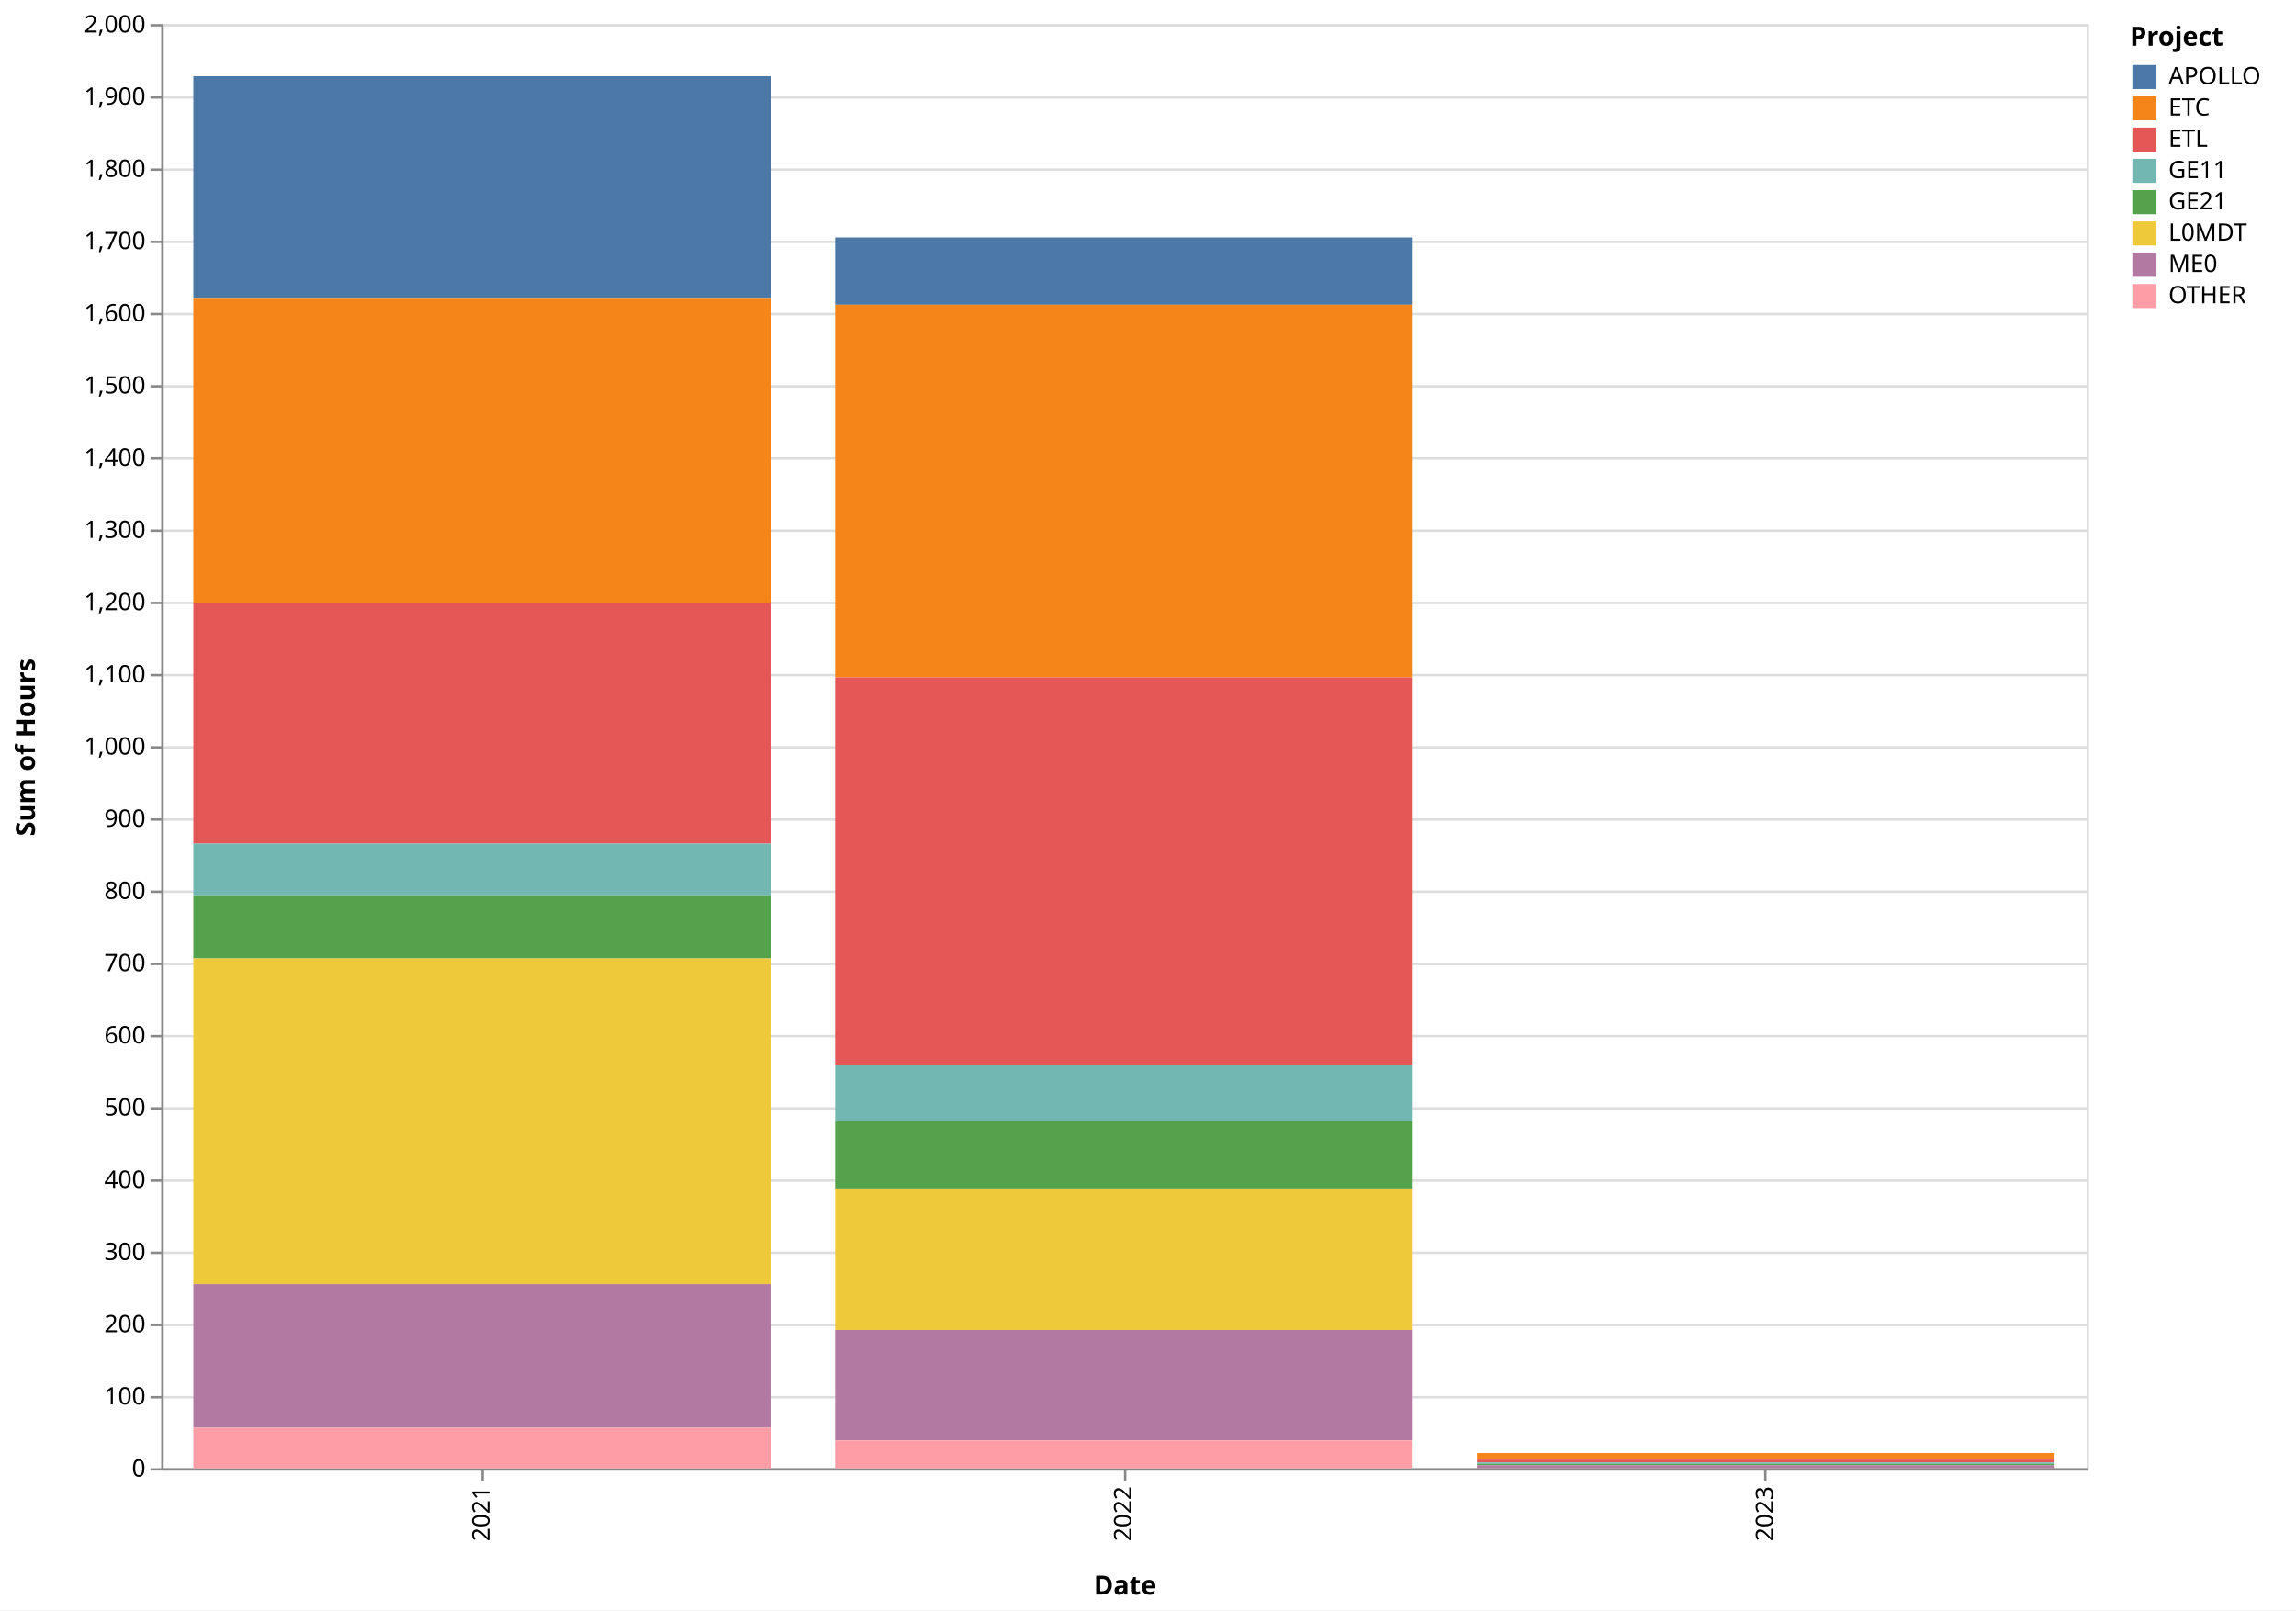
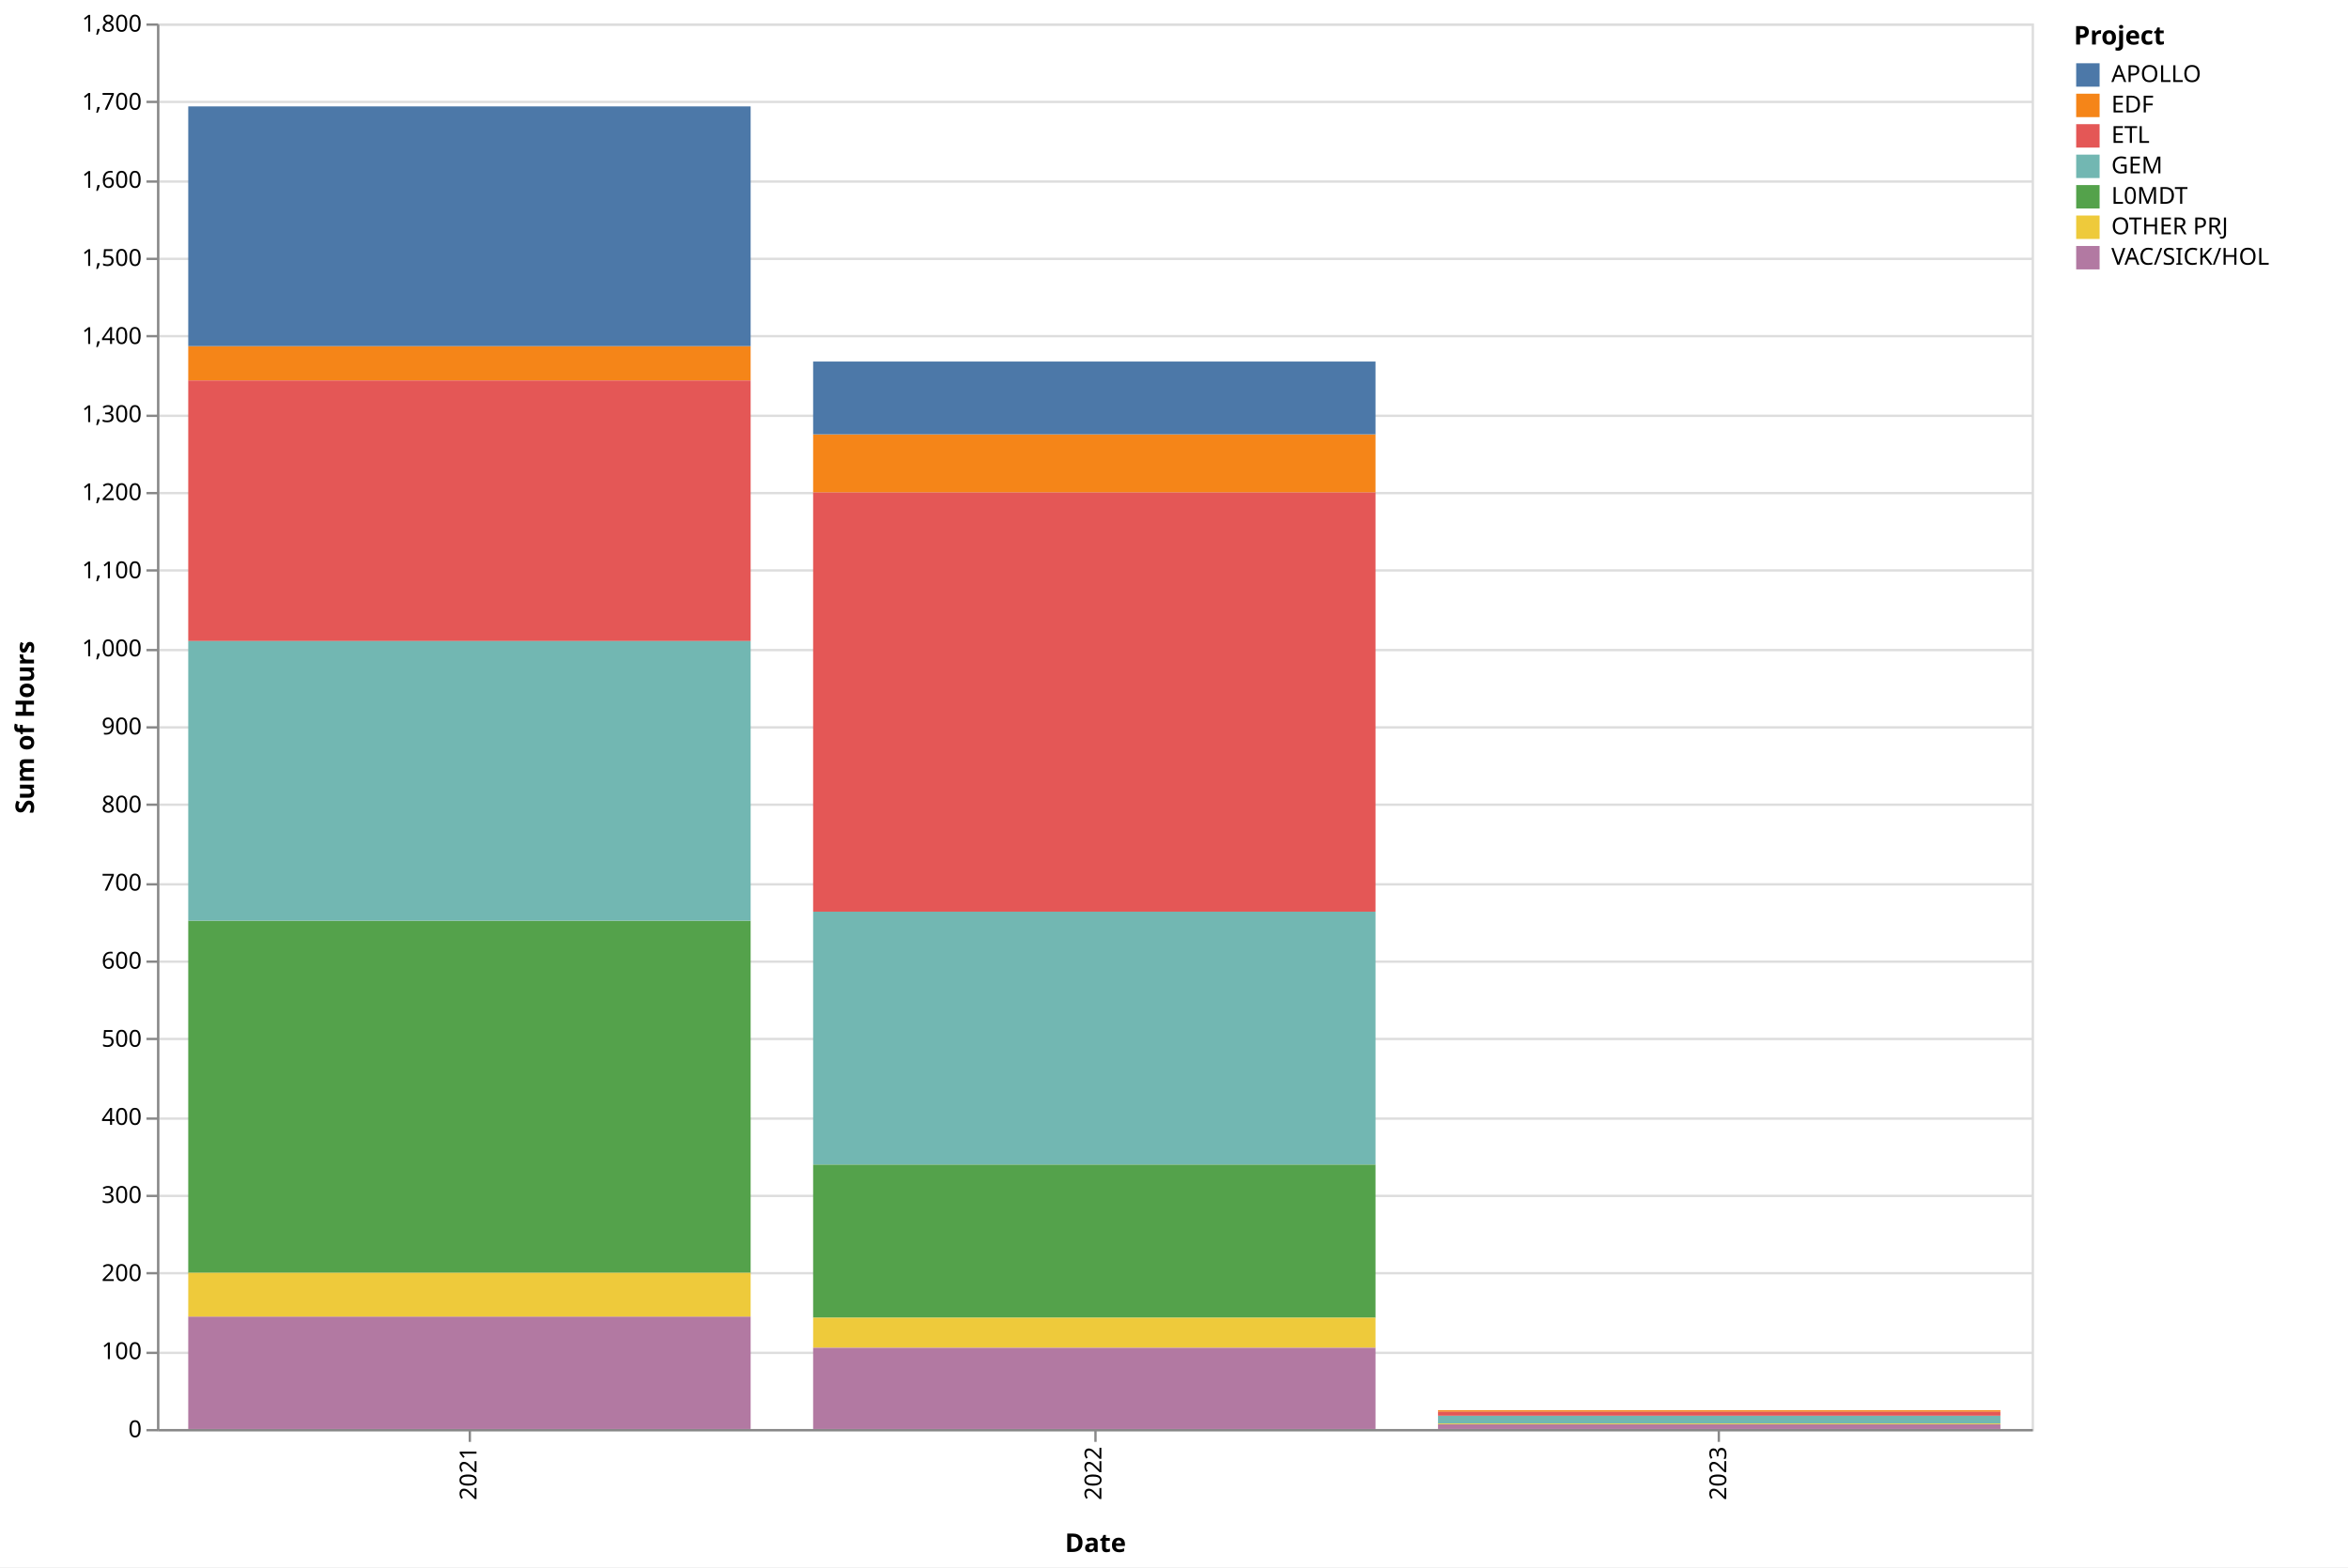
- <svg xmlns="http://www.w3.org/2000/svg" class="marks" width="954" height="669" viewBox="0 0 954 669" version="1.1">
-   <rect width="954" height="669" style="fill: white;" />
+ <svg xmlns="http://www.w3.org/2000/svg" class="marks" width="1002" height="669" viewBox="0 0 1002 669" version="1.1">
+   <rect width="1002" height="669" style="fill: white;" />
  <g transform="translate(67,10)">
    <g class="mark-group role-frame root">
      <g transform="translate(0,0)">
        <path class="background" d="M0.5,0.5h800v600h-800Z" style="fill: none; stroke: #ddd;" />
        <g>
          <g class="mark-group role-axis">
            <g transform="translate(0.5,0.5)">
              <path class="background" d="M0,0h0v0h0Z" style="pointer-events: none; fill: none;" />
              <g>
                <g class="mark-rule role-axis-grid" style="pointer-events: none;">
                  <line transform="translate(0,600)" x2="800" y2="0" style="fill: none; stroke: #ddd; stroke-width: 1; opacity: 1;" />
-                   <line transform="translate(0,570)" x2="800" y2="0" style="fill: none; stroke: #ddd; stroke-width: 1; opacity: 1;" />
-                   <line transform="translate(0,540)" x2="800" y2="0" style="fill: none; stroke: #ddd; stroke-width: 1; opacity: 1;" />
-                   <line transform="translate(0,510)" x2="800" y2="0" style="fill: none; stroke: #ddd; stroke-width: 1; opacity: 1;" />
-                   <line transform="translate(0,480)" x2="800" y2="0" style="fill: none; stroke: #ddd; stroke-width: 1; opacity: 1;" />
-                   <line transform="translate(0,450)" x2="800" y2="0" style="fill: none; stroke: #ddd; stroke-width: 1; opacity: 1;" />
-                   <line transform="translate(0,420)" x2="800" y2="0" style="fill: none; stroke: #ddd; stroke-width: 1; opacity: 1;" />
-                   <line transform="translate(0,390)" x2="800" y2="0" style="fill: none; stroke: #ddd; stroke-width: 1; opacity: 1;" />
-                   <line transform="translate(0,360)" x2="800" y2="0" style="fill: none; stroke: #ddd; stroke-width: 1; opacity: 1;" />
-                   <line transform="translate(0,330)" x2="800" y2="0" style="fill: none; stroke: #ddd; stroke-width: 1; opacity: 1;" />
+                   <line transform="translate(0,567)" x2="800" y2="0" style="fill: none; stroke: #ddd; stroke-width: 1; opacity: 1;" />
+                   <line transform="translate(0,533)" x2="800" y2="0" style="fill: none; stroke: #ddd; stroke-width: 1; opacity: 1;" />
+                   <line transform="translate(0,500)" x2="800" y2="0" style="fill: none; stroke: #ddd; stroke-width: 1; opacity: 1;" />
+                   <line transform="translate(0,467)" x2="800" y2="0" style="fill: none; stroke: #ddd; stroke-width: 1; opacity: 1;" />
+                   <line transform="translate(0,433)" x2="800" y2="0" style="fill: none; stroke: #ddd; stroke-width: 1; opacity: 1;" />
+                   <line transform="translate(0,400)" x2="800" y2="0" style="fill: none; stroke: #ddd; stroke-width: 1; opacity: 1;" />
+                   <line transform="translate(0,367)" x2="800" y2="0" style="fill: none; stroke: #ddd; stroke-width: 1; opacity: 1;" />
+                   <line transform="translate(0,333)" x2="800" y2="0" style="fill: none; stroke: #ddd; stroke-width: 1; opacity: 1;" />
                  <line transform="translate(0,300)" x2="800" y2="0" style="fill: none; stroke: #ddd; stroke-width: 1; opacity: 1;" />
-                   <line transform="translate(0,270)" x2="800" y2="0" style="fill: none; stroke: #ddd; stroke-width: 1; opacity: 1;" />
-                   <line transform="translate(0,240)" x2="800" y2="0" style="fill: none; stroke: #ddd; stroke-width: 1; opacity: 1;" />
-                   <line transform="translate(0,210)" x2="800" y2="0" style="fill: none; stroke: #ddd; stroke-width: 1; opacity: 1;" />
-                   <line transform="translate(0,180)" x2="800" y2="0" style="fill: none; stroke: #ddd; stroke-width: 1; opacity: 1;" />
-                   <line transform="translate(0,150)" x2="800" y2="0" style="fill: none; stroke: #ddd; stroke-width: 1; opacity: 1;" />
-                   <line transform="translate(0,120)" x2="800" y2="0" style="fill: none; stroke: #ddd; stroke-width: 1; opacity: 1;" />
-                   <line transform="translate(0,90)" x2="800" y2="0" style="fill: none; stroke: #ddd; stroke-width: 1; opacity: 1;" />
-                   <line transform="translate(0,60)" x2="800" y2="0" style="fill: none; stroke: #ddd; stroke-width: 1; opacity: 1;" />
-                   <line transform="translate(0,30)" x2="800" y2="0" style="fill: none; stroke: #ddd; stroke-width: 1; opacity: 1;" />
+                   <line transform="translate(0,267)" x2="800" y2="0" style="fill: none; stroke: #ddd; stroke-width: 1; opacity: 1;" />
+                   <line transform="translate(0,233)" x2="800" y2="0" style="fill: none; stroke: #ddd; stroke-width: 1; opacity: 1;" />
+                   <line transform="translate(0,200)" x2="800" y2="0" style="fill: none; stroke: #ddd; stroke-width: 1; opacity: 1;" />
+                   <line transform="translate(0,167)" x2="800" y2="0" style="fill: none; stroke: #ddd; stroke-width: 1; opacity: 1;" />
+                   <line transform="translate(0,133)" x2="800" y2="0" style="fill: none; stroke: #ddd; stroke-width: 1; opacity: 1;" />
+                   <line transform="translate(0,100)" x2="800" y2="0" style="fill: none; stroke: #ddd; stroke-width: 1; opacity: 1;" />
+                   <line transform="translate(0,67)" x2="800" y2="0" style="fill: none; stroke: #ddd; stroke-width: 1; opacity: 1;" />
+                   <line transform="translate(0,33)" x2="800" y2="0" style="fill: none; stroke: #ddd; stroke-width: 1; opacity: 1;" />
                  <line transform="translate(0,0)" x2="800" y2="0" style="fill: none; stroke: #ddd; stroke-width: 1; opacity: 1;" />
                </g>
              </g>
              <path class="foreground" d="" style="pointer-events: none; display: none; fill: none;" />
            </g>
          </g>
          <g class="mark-group role-axis">
            <g transform="translate(0.5,600.5)">
              <path class="background" d="M0,0h0v0h0Z" style="pointer-events: none; fill: none;" />
              <g>
                <g class="mark-rule role-axis-tick" style="pointer-events: none;">
                  <line transform="translate(133,0)" x2="0" y2="5" style="fill: none; stroke: #888; stroke-width: 1; opacity: 1;" />
                  <line transform="translate(400,0)" x2="0" y2="5" style="fill: none; stroke: #888; stroke-width: 1; opacity: 1;" />
                  <line transform="translate(666,0)" x2="0" y2="5" style="fill: none; stroke: #888; stroke-width: 1; opacity: 1;" />
                </g>
                <g class="mark-text role-axis-label" style="pointer-events: none;">
                  <text text-anchor="end" transform="translate(132.8333,7) rotate(270) translate(0,3)" style="font-family: sans-serif; font-size: 10px; fill: #000; opacity: 1;">2021</text>
                  <text text-anchor="end" transform="translate(399.5,7) rotate(270) translate(0,3)" style="font-family: sans-serif; font-size: 10px; fill: #000; opacity: 1;">2022</text>
                  <text text-anchor="end" transform="translate(666.1667,7) rotate(270) translate(0,3)" style="font-family: sans-serif; font-size: 10px; fill: #000; opacity: 1;">2023</text>
                </g>
                <g class="mark-rule role-axis-domain" style="pointer-events: none;">
                  <line transform="translate(0,0)" x2="800" y2="0" style="fill: none; stroke: #888; stroke-width: 1; opacity: 1;" />
                </g>
                <g class="mark-text role-axis-title" style="pointer-events: none;">
                  <text text-anchor="middle" transform="translate(400,52)" style="font-family: sans-serif; font-size: 11px; font-weight: bold; fill: #000; opacity: 1;">Date</text>
                </g>
              </g>
              <path class="foreground" d="" style="pointer-events: none; display: none; fill: none;" />
            </g>
          </g>
          <g class="mark-group role-axis">
            <g transform="translate(0.5,0.5)">
              <path class="background" d="M0,0h0v0h0Z" style="pointer-events: none; fill: none;" />
              <g>
                <g class="mark-rule role-axis-tick" style="pointer-events: none;">
                  <line transform="translate(0,600)" x2="-5" y2="0" style="fill: none; stroke: #888; stroke-width: 1; opacity: 1;" />
-                   <line transform="translate(0,570)" x2="-5" y2="0" style="fill: none; stroke: #888; stroke-width: 1; opacity: 1;" />
-                   <line transform="translate(0,540)" x2="-5" y2="0" style="fill: none; stroke: #888; stroke-width: 1; opacity: 1;" />
-                   <line transform="translate(0,510)" x2="-5" y2="0" style="fill: none; stroke: #888; stroke-width: 1; opacity: 1;" />
-                   <line transform="translate(0,480)" x2="-5" y2="0" style="fill: none; stroke: #888; stroke-width: 1; opacity: 1;" />
-                   <line transform="translate(0,450)" x2="-5" y2="0" style="fill: none; stroke: #888; stroke-width: 1; opacity: 1;" />
-                   <line transform="translate(0,420)" x2="-5" y2="0" style="fill: none; stroke: #888; stroke-width: 1; opacity: 1;" />
-                   <line transform="translate(0,390)" x2="-5" y2="0" style="fill: none; stroke: #888; stroke-width: 1; opacity: 1;" />
-                   <line transform="translate(0,360)" x2="-5" y2="0" style="fill: none; stroke: #888; stroke-width: 1; opacity: 1;" />
-                   <line transform="translate(0,330)" x2="-5" y2="0" style="fill: none; stroke: #888; stroke-width: 1; opacity: 1;" />
+                   <line transform="translate(0,567)" x2="-5" y2="0" style="fill: none; stroke: #888; stroke-width: 1; opacity: 1;" />
+                   <line transform="translate(0,533)" x2="-5" y2="0" style="fill: none; stroke: #888; stroke-width: 1; opacity: 1;" />
+                   <line transform="translate(0,500)" x2="-5" y2="0" style="fill: none; stroke: #888; stroke-width: 1; opacity: 1;" />
+                   <line transform="translate(0,467)" x2="-5" y2="0" style="fill: none; stroke: #888; stroke-width: 1; opacity: 1;" />
+                   <line transform="translate(0,433)" x2="-5" y2="0" style="fill: none; stroke: #888; stroke-width: 1; opacity: 1;" />
+                   <line transform="translate(0,400)" x2="-5" y2="0" style="fill: none; stroke: #888; stroke-width: 1; opacity: 1;" />
+                   <line transform="translate(0,367)" x2="-5" y2="0" style="fill: none; stroke: #888; stroke-width: 1; opacity: 1;" />
+                   <line transform="translate(0,333)" x2="-5" y2="0" style="fill: none; stroke: #888; stroke-width: 1; opacity: 1;" />
                  <line transform="translate(0,300)" x2="-5" y2="0" style="fill: none; stroke: #888; stroke-width: 1; opacity: 1;" />
-                   <line transform="translate(0,270)" x2="-5" y2="0" style="fill: none; stroke: #888; stroke-width: 1; opacity: 1;" />
-                   <line transform="translate(0,240)" x2="-5" y2="0" style="fill: none; stroke: #888; stroke-width: 1; opacity: 1;" />
-                   <line transform="translate(0,210)" x2="-5" y2="0" style="fill: none; stroke: #888; stroke-width: 1; opacity: 1;" />
-                   <line transform="translate(0,180)" x2="-5" y2="0" style="fill: none; stroke: #888; stroke-width: 1; opacity: 1;" />
-                   <line transform="translate(0,150)" x2="-5" y2="0" style="fill: none; stroke: #888; stroke-width: 1; opacity: 1;" />
-                   <line transform="translate(0,120)" x2="-5" y2="0" style="fill: none; stroke: #888; stroke-width: 1; opacity: 1;" />
-                   <line transform="translate(0,90)" x2="-5" y2="0" style="fill: none; stroke: #888; stroke-width: 1; opacity: 1;" />
-                   <line transform="translate(0,60)" x2="-5" y2="0" style="fill: none; stroke: #888; stroke-width: 1; opacity: 1;" />
-                   <line transform="translate(0,30)" x2="-5" y2="0" style="fill: none; stroke: #888; stroke-width: 1; opacity: 1;" />
+                   <line transform="translate(0,267)" x2="-5" y2="0" style="fill: none; stroke: #888; stroke-width: 1; opacity: 1;" />
+                   <line transform="translate(0,233)" x2="-5" y2="0" style="fill: none; stroke: #888; stroke-width: 1; opacity: 1;" />
+                   <line transform="translate(0,200)" x2="-5" y2="0" style="fill: none; stroke: #888; stroke-width: 1; opacity: 1;" />
+                   <line transform="translate(0,167)" x2="-5" y2="0" style="fill: none; stroke: #888; stroke-width: 1; opacity: 1;" />
+                   <line transform="translate(0,133)" x2="-5" y2="0" style="fill: none; stroke: #888; stroke-width: 1; opacity: 1;" />
+                   <line transform="translate(0,100)" x2="-5" y2="0" style="fill: none; stroke: #888; stroke-width: 1; opacity: 1;" />
+                   <line transform="translate(0,67)" x2="-5" y2="0" style="fill: none; stroke: #888; stroke-width: 1; opacity: 1;" />
+                   <line transform="translate(0,33)" x2="-5" y2="0" style="fill: none; stroke: #888; stroke-width: 1; opacity: 1;" />
                  <line transform="translate(0,0)" x2="-5" y2="0" style="fill: none; stroke: #888; stroke-width: 1; opacity: 1;" />
                </g>
                <g class="mark-text role-axis-label" style="pointer-events: none;">
                  <text text-anchor="end" transform="translate(-7,603)" style="font-family: sans-serif; font-size: 10px; fill: #000; opacity: 1;">0</text>
-                   <text text-anchor="end" transform="translate(-7,573)" style="font-family: sans-serif; font-size: 10px; fill: #000; opacity: 1;">100</text>
-                   <text text-anchor="end" transform="translate(-7,543)" style="font-family: sans-serif; font-size: 10px; fill: #000; opacity: 1;">200</text>
-                   <text text-anchor="end" transform="translate(-7,513)" style="font-family: sans-serif; font-size: 10px; fill: #000; opacity: 1;">300</text>
-                   <text text-anchor="end" transform="translate(-7,483)" style="font-family: sans-serif; font-size: 10px; fill: #000; opacity: 1;">400</text>
-                   <text text-anchor="end" transform="translate(-7,453)" style="font-family: sans-serif; font-size: 10px; fill: #000; opacity: 1;">500</text>
-                   <text text-anchor="end" transform="translate(-7,423)" style="font-family: sans-serif; font-size: 10px; fill: #000; opacity: 1;">600</text>
-                   <text text-anchor="end" transform="translate(-7,393)" style="font-family: sans-serif; font-size: 10px; fill: #000; opacity: 1;">700</text>
-                   <text text-anchor="end" transform="translate(-7,363)" style="font-family: sans-serif; font-size: 10px; fill: #000; opacity: 1;">800</text>
-                   <text text-anchor="end" transform="translate(-7,333)" style="font-family: sans-serif; font-size: 10px; fill: #000; opacity: 1;">900</text>
-                   <text text-anchor="end" transform="translate(-7,303)" style="font-family: sans-serif; font-size: 10px; fill: #000; opacity: 1;">1,000</text>
-                   <text text-anchor="end" transform="translate(-7,273)" style="font-family: sans-serif; font-size: 10px; fill: #000; opacity: 1;">1,100</text>
-                   <text text-anchor="end" transform="translate(-7,243)" style="font-family: sans-serif; font-size: 10px; fill: #000; opacity: 1;">1,200</text>
-                   <text text-anchor="end" transform="translate(-7,213)" style="font-family: sans-serif; font-size: 10px; fill: #000; opacity: 1;">1,300</text>
-                   <text text-anchor="end" transform="translate(-7,183)" style="font-family: sans-serif; font-size: 10px; fill: #000; opacity: 1;">1,400</text>
-                   <text text-anchor="end" transform="translate(-7,153)" style="font-family: sans-serif; font-size: 10px; fill: #000; opacity: 1;">1,500</text>
-                   <text text-anchor="end" transform="translate(-7,123)" style="font-family: sans-serif; font-size: 10px; fill: #000; opacity: 1;">1,600</text>
-                   <text text-anchor="end" transform="translate(-7,93)" style="font-family: sans-serif; font-size: 10px; fill: #000; opacity: 1;">1,700</text>
-                   <text text-anchor="end" transform="translate(-7,63)" style="font-family: sans-serif; font-size: 10px; fill: #000; opacity: 1;">1,800</text>
-                   <text text-anchor="end" transform="translate(-7,33)" style="font-family: sans-serif; font-size: 10px; fill: #000; opacity: 1;">1,900</text>
-                   <text text-anchor="end" transform="translate(-7,3)" style="font-family: sans-serif; font-size: 10px; fill: #000; opacity: 1;">2,000</text>
+                   <text text-anchor="end" transform="translate(-7,569.6667)" style="font-family: sans-serif; font-size: 10px; fill: #000; opacity: 1;">100</text>
+                   <text text-anchor="end" transform="translate(-7,536.3333)" style="font-family: sans-serif; font-size: 10px; fill: #000; opacity: 1;">200</text>
+                   <text text-anchor="end" transform="translate(-7,503)" style="font-family: sans-serif; font-size: 10px; fill: #000; opacity: 1;">300</text>
+                   <text text-anchor="end" transform="translate(-7,469.6667)" style="font-family: sans-serif; font-size: 10px; fill: #000; opacity: 1;">400</text>
+                   <text text-anchor="end" transform="translate(-7,436.3333)" style="font-family: sans-serif; font-size: 10px; fill: #000; opacity: 1;">500</text>
+                   <text text-anchor="end" transform="translate(-7,403)" style="font-family: sans-serif; font-size: 10px; fill: #000; opacity: 1;">600</text>
+                   <text text-anchor="end" transform="translate(-7,369.6667)" style="font-family: sans-serif; font-size: 10px; fill: #000; opacity: 1;">700</text>
+                   <text text-anchor="end" transform="translate(-7,336.3333)" style="font-family: sans-serif; font-size: 10px; fill: #000; opacity: 1;">800</text>
+                   <text text-anchor="end" transform="translate(-7,303)" style="font-family: sans-serif; font-size: 10px; fill: #000; opacity: 1;">900</text>
+                   <text text-anchor="end" transform="translate(-7,269.6667)" style="font-family: sans-serif; font-size: 10px; fill: #000; opacity: 1;">1,000</text>
+                   <text text-anchor="end" transform="translate(-7,236.3333)" style="font-family: sans-serif; font-size: 10px; fill: #000; opacity: 1;">1,100</text>
+                   <text text-anchor="end" transform="translate(-7,203)" style="font-family: sans-serif; font-size: 10px; fill: #000; opacity: 1;">1,200</text>
+                   <text text-anchor="end" transform="translate(-7,169.6667)" style="font-family: sans-serif; font-size: 10px; fill: #000; opacity: 1;">1,300</text>
+                   <text text-anchor="end" transform="translate(-7,136.3333)" style="font-family: sans-serif; font-size: 10px; fill: #000; opacity: 1;">1,400</text>
+                   <text text-anchor="end" transform="translate(-7,103)" style="font-family: sans-serif; font-size: 10px; fill: #000; opacity: 1;">1,500</text>
+                   <text text-anchor="end" transform="translate(-7,69.66667)" style="font-family: sans-serif; font-size: 10px; fill: #000; opacity: 1;">1,600</text>
+                   <text text-anchor="end" transform="translate(-7,36.33333)" style="font-family: sans-serif; font-size: 10px; fill: #000; opacity: 1;">1,700</text>
+                   <text text-anchor="end" transform="translate(-7,3)" style="font-family: sans-serif; font-size: 10px; fill: #000; opacity: 1;">1,800</text>
                </g>
                <g class="mark-rule role-axis-domain" style="pointer-events: none;">
                  <line transform="translate(0,600)" x2="0" y2="-600" style="fill: none; stroke: #888; stroke-width: 1; opacity: 1;" />
                </g>
                <g class="mark-text role-axis-title" style="pointer-events: none;">
                  <text text-anchor="middle" transform="translate(-51,300) rotate(-90) translate(0,-2)" style="font-family: sans-serif; font-size: 11px; font-weight: bold; fill: #000; opacity: 1;">Sum of Hours</text>
                </g>
              </g>
              <path class="foreground" d="" style="pointer-events: none; display: none; fill: none;" />
            </g>
          </g>
          <g class="mark-rect role-mark marks">
-             <path d="M13.333,21.675h240v92.1h-240Z" style="fill: #4c78a8;" />
-             <path d="M280,88.65h240v27.975h-240Z" style="fill: #4c78a8;" />
-             <path d="M13.333,113.775h240v126.6h-240Z" style="fill: #f58518;" />
-             <path d="M280,116.625h240v154.8h-240Z" style="fill: #f58518;" />
-             <path d="M546.667,593.7h240v2.7h-240Z" style="fill: #f58518;" />
-             <path d="M13.333,240.375h240v100.125h-240Z" style="fill: #e45756;" />
-             <path d="M280,271.425h240v161.025h-240Z" style="fill: #e45756;" />
-             <path d="M546.667,596.4h240v1.2h-240Z" style="fill: #e45756;" />
-             <path d="M13.333,340.5h240v21.45h-240Z" style="fill: #72b7b2;" />
-             <path d="M280,432.45h240v23.4h-240Z" style="fill: #72b7b2;" />
-             <path d="M546.667,597.6h240v0.6h-240Z" style="fill: #72b7b2;" />
-             <path d="M13.333,361.95h240v26.25h-240Z" style="fill: #54a24b;" />
-             <path d="M280,455.85h240v27.9h-240Z" style="fill: #54a24b;" />
-             <path d="M546.667,598.2h240v0.6h-240Z" style="fill: #54a24b;" />
-             <path d="M13.333,388.2h240v135.3h-240Z" style="fill: #eeca3b;" />
-             <path d="M280,483.75h240v58.8h-240Z" style="fill: #eeca3b;" />
-             <path d="M13.333,523.5h240v59.7h-240Z" style="fill: #b279a2;" />
-             <path d="M280,542.55h240v45.9h-240Z" style="fill: #b279a2;" />
-             <path d="M546.667,598.8h240v1.2h-240Z" style="fill: #b279a2;" />
-             <path d="M13.333,583.2h240v16.8h-240Z" style="fill: #ff9da6;" />
-             <path d="M280,588.45h240v11.55h-240Z" style="fill: #ff9da6;" />
+             <path d="M13.333,137.75h240v14.667h-240Z" style="fill: #f58518;" />
+             <path d="M13.333,35.417h240v102.333h-240Z" style="fill: #4c78a8;" />
+             <path d="M13.333,152.417h240v111.25h-240Z" style="fill: #e45756;" />
+             <path d="M13.333,383h240v150.333h-240Z" style="fill: #54a24b;" />
+             <path d="M13.333,263.667h240v119.333h-240Z" style="fill: #72b7b2;" />
+             <path d="M13.333,552h240v48h-240Z" style="fill: #b279a2;" />
+             <path d="M13.333,533.333h240v18.667h-240Z" style="fill: #eeca3b;" />
+             <path d="M280,175.417h240v24.833h-240Z" style="fill: #f58518;" />
+             <path d="M280,379.167h240v108h-240Z" style="fill: #72b7b2;" />
+             <path d="M280,487.167h240v65.333h-240Z" style="fill: #54a24b;" />
+             <path d="M280,200.25h240v178.917h-240Z" style="fill: #e45756;" />
+             <path d="M280,552.5h240v12.833h-240Z" style="fill: #eeca3b;" />
+             <path d="M280,144.333h240v31.083h-240Z" style="fill: #4c78a8;" />
+             <path d="M280,565.333h240v34.667h-240Z" style="fill: #b279a2;" />
+             <path d="M546.667,598h240v2h-240Z" style="fill: #b279a2;" />
+             <path d="M546.667,594.333h240v3.333h-240Z" style="fill: #72b7b2;" />
+             <path d="M546.667,592h240v0.667h-240Z" style="fill: #f58518;" />
+             <path d="M546.667,592.667h240v1.667h-240Z" style="fill: #e45756;" />
+             <path d="M546.667,597.667h240v0.333h-240Z" style="fill: #eeca3b;" />
          </g>
          <g class="mark-group role-legend">
            <g transform="translate(818,0)">
-               <path class="background" d="M0,0h64v118h-64Z" style="pointer-events: none; fill: none;" />
+               <path class="background" d="M0,0h112v105h-112Z" style="pointer-events: none; fill: none;" />
              <g>
                <g class="mark-group role-legend-entry">
                  <g transform="translate(0,16)">
                    <path class="background" d="M0,0h0v0h0Z" style="pointer-events: none; fill: none;" />
                    <g>
                      <g class="mark-group role-scope">
                        <g transform="translate(0,0)">
-                           <path class="background" d="M0,0h64v11h-64Z" style="pointer-events: none; fill: none; opacity: 1;" />
+                           <path class="background" d="M0,0h112v11h-112Z" style="pointer-events: none; fill: none; opacity: 1;" />
                          <g>
                            <g class="mark-symbol role-legend-symbol" style="pointer-events: none;">
                              <path transform="translate(6,6)" d="M-5,-5h10v10h-10Z" style="fill: #4c78a8; stroke-width: 1.5; opacity: 1;" />
                            </g>
                            <g class="mark-text role-legend-label" style="pointer-events: none;">
                              <text text-anchor="start" transform="translate(16,9)" style="font-family: sans-serif; font-size: 10px; fill: #000; opacity: 1;">APOLLO</text>
                            </g>
                          </g>
                          <path class="foreground" d="" style="pointer-events: none; display: none; fill: none;" />
                        </g>
                        <g transform="translate(0,13)">
-                           <path class="background" d="M0,0h64v11h-64Z" style="pointer-events: none; fill: none; opacity: 1;" />
+                           <path class="background" d="M0,0h112v11h-112Z" style="pointer-events: none; fill: none; opacity: 1;" />
                          <g>
                            <g class="mark-symbol role-legend-symbol" style="pointer-events: none;">
                              <path transform="translate(6,6)" d="M-5,-5h10v10h-10Z" style="fill: #f58518; stroke-width: 1.5; opacity: 1;" />
                            </g>
                            <g class="mark-text role-legend-label" style="pointer-events: none;">
-                               <text text-anchor="start" transform="translate(16,9)" style="font-family: sans-serif; font-size: 10px; fill: #000; opacity: 1;">ETC</text>
+                               <text text-anchor="start" transform="translate(16,9)" style="font-family: sans-serif; font-size: 10px; fill: #000; opacity: 1;">EDF</text>
                            </g>
                          </g>
                          <path class="foreground" d="" style="pointer-events: none; display: none; fill: none;" />
                        </g>
                        <g transform="translate(0,26)">
-                           <path class="background" d="M0,0h64v11h-64Z" style="pointer-events: none; fill: none; opacity: 1;" />
+                           <path class="background" d="M0,0h112v11h-112Z" style="pointer-events: none; fill: none; opacity: 1;" />
                          <g>
                            <g class="mark-symbol role-legend-symbol" style="pointer-events: none;">
                              <path transform="translate(6,6)" d="M-5,-5h10v10h-10Z" style="fill: #e45756; stroke-width: 1.5; opacity: 1;" />
                            </g>
                            <g class="mark-text role-legend-label" style="pointer-events: none;">
                              <text text-anchor="start" transform="translate(16,9)" style="font-family: sans-serif; font-size: 10px; fill: #000; opacity: 1;">ETL</text>
                            </g>
                          </g>
                          <path class="foreground" d="" style="pointer-events: none; display: none; fill: none;" />
                        </g>
                        <g transform="translate(0,39)">
-                           <path class="background" d="M0,0h64v11h-64Z" style="pointer-events: none; fill: none; opacity: 1;" />
+                           <path class="background" d="M0,0h112v11h-112Z" style="pointer-events: none; fill: none; opacity: 1;" />
                          <g>
                            <g class="mark-symbol role-legend-symbol" style="pointer-events: none;">
                              <path transform="translate(6,6)" d="M-5,-5h10v10h-10Z" style="fill: #72b7b2; stroke-width: 1.5; opacity: 1;" />
                            </g>
                            <g class="mark-text role-legend-label" style="pointer-events: none;">
-                               <text text-anchor="start" transform="translate(16,9)" style="font-family: sans-serif; font-size: 10px; fill: #000; opacity: 1;">GE11</text>
+                               <text text-anchor="start" transform="translate(16,9)" style="font-family: sans-serif; font-size: 10px; fill: #000; opacity: 1;">GEM</text>
                            </g>
                          </g>
                          <path class="foreground" d="" style="pointer-events: none; display: none; fill: none;" />
                        </g>
                        <g transform="translate(0,52)">
-                           <path class="background" d="M0,0h64v11h-64Z" style="pointer-events: none; fill: none; opacity: 1;" />
+                           <path class="background" d="M0,0h112v11h-112Z" style="pointer-events: none; fill: none; opacity: 1;" />
                          <g>
                            <g class="mark-symbol role-legend-symbol" style="pointer-events: none;">
                              <path transform="translate(6,6)" d="M-5,-5h10v10h-10Z" style="fill: #54a24b; stroke-width: 1.5; opacity: 1;" />
                            </g>
                            <g class="mark-text role-legend-label" style="pointer-events: none;">
-                               <text text-anchor="start" transform="translate(16,9)" style="font-family: sans-serif; font-size: 10px; fill: #000; opacity: 1;">GE21</text>
+                               <text text-anchor="start" transform="translate(16,9)" style="font-family: sans-serif; font-size: 10px; fill: #000; opacity: 1;">L0MDT</text>
                            </g>
                          </g>
                          <path class="foreground" d="" style="pointer-events: none; display: none; fill: none;" />
                        </g>
                        <g transform="translate(0,65)">
-                           <path class="background" d="M0,0h64v11h-64Z" style="pointer-events: none; fill: none; opacity: 1;" />
+                           <path class="background" d="M0,0h112v11h-112Z" style="pointer-events: none; fill: none; opacity: 1;" />
                          <g>
                            <g class="mark-symbol role-legend-symbol" style="pointer-events: none;">
                              <path transform="translate(6,6)" d="M-5,-5h10v10h-10Z" style="fill: #eeca3b; stroke-width: 1.5; opacity: 1;" />
                            </g>
                            <g class="mark-text role-legend-label" style="pointer-events: none;">
-                               <text text-anchor="start" transform="translate(16,9)" style="font-family: sans-serif; font-size: 10px; fill: #000; opacity: 1;">L0MDT</text>
+                               <text text-anchor="start" transform="translate(16,9)" style="font-family: sans-serif; font-size: 10px; fill: #000; opacity: 1;">OTHER PRJ</text>
                            </g>
                          </g>
                          <path class="foreground" d="" style="pointer-events: none; display: none; fill: none;" />
                        </g>
                        <g transform="translate(0,78)">
-                           <path class="background" d="M0,0h64v11h-64Z" style="pointer-events: none; fill: none; opacity: 1;" />
+                           <path class="background" d="M0,0h112v11h-112Z" style="pointer-events: none; fill: none; opacity: 1;" />
                          <g>
                            <g class="mark-symbol role-legend-symbol" style="pointer-events: none;">
                              <path transform="translate(6,6)" d="M-5,-5h10v10h-10Z" style="fill: #b279a2; stroke-width: 1.5; opacity: 1;" />
                            </g>
                            <g class="mark-text role-legend-label" style="pointer-events: none;">
-                               <text text-anchor="start" transform="translate(16,9)" style="font-family: sans-serif; font-size: 10px; fill: #000; opacity: 1;">ME0</text>
-                             </g>
-                           </g>
-                           <path class="foreground" d="" style="pointer-events: none; display: none; fill: none;" />
-                         </g>
-                         <g transform="translate(0,91)">
-                           <path class="background" d="M0,0h64v11h-64Z" style="pointer-events: none; fill: none; opacity: 1;" />
-                           <g>
-                             <g class="mark-symbol role-legend-symbol" style="pointer-events: none;">
-                               <path transform="translate(6,6)" d="M-5,-5h10v10h-10Z" style="fill: #ff9da6; stroke-width: 1.5; opacity: 1;" />
-                             </g>
-                             <g class="mark-text role-legend-label" style="pointer-events: none;">
-                               <text text-anchor="start" transform="translate(16,9)" style="font-family: sans-serif; font-size: 10px; fill: #000; opacity: 1;">OTHER</text>
+                               <text text-anchor="start" transform="translate(16,9)" style="font-family: sans-serif; font-size: 10px; fill: #000; opacity: 1;">VAC/SICK/HOL</text>
                            </g>
                          </g>
                          <path class="foreground" d="" style="pointer-events: none; display: none; fill: none;" />
                        </g>
                      </g>
                    </g>
                    <path class="foreground" d="" style="pointer-events: none; display: none; fill: none;" />
                  </g>
                </g>
                <g class="mark-text role-legend-title" style="pointer-events: none;">
                  <text text-anchor="start" transform="translate(0,9)" style="font-family: sans-serif; font-size: 11px; font-weight: bold; fill: #000; opacity: 1;">Project</text>
                </g>
              </g>
              <path class="foreground" d="" style="pointer-events: none; display: none; fill: none;" />
            </g>
          </g>
        </g>
        <path class="foreground" d="" style="display: none; fill: none;" />
      </g>
    </g>
  </g>
</svg>
